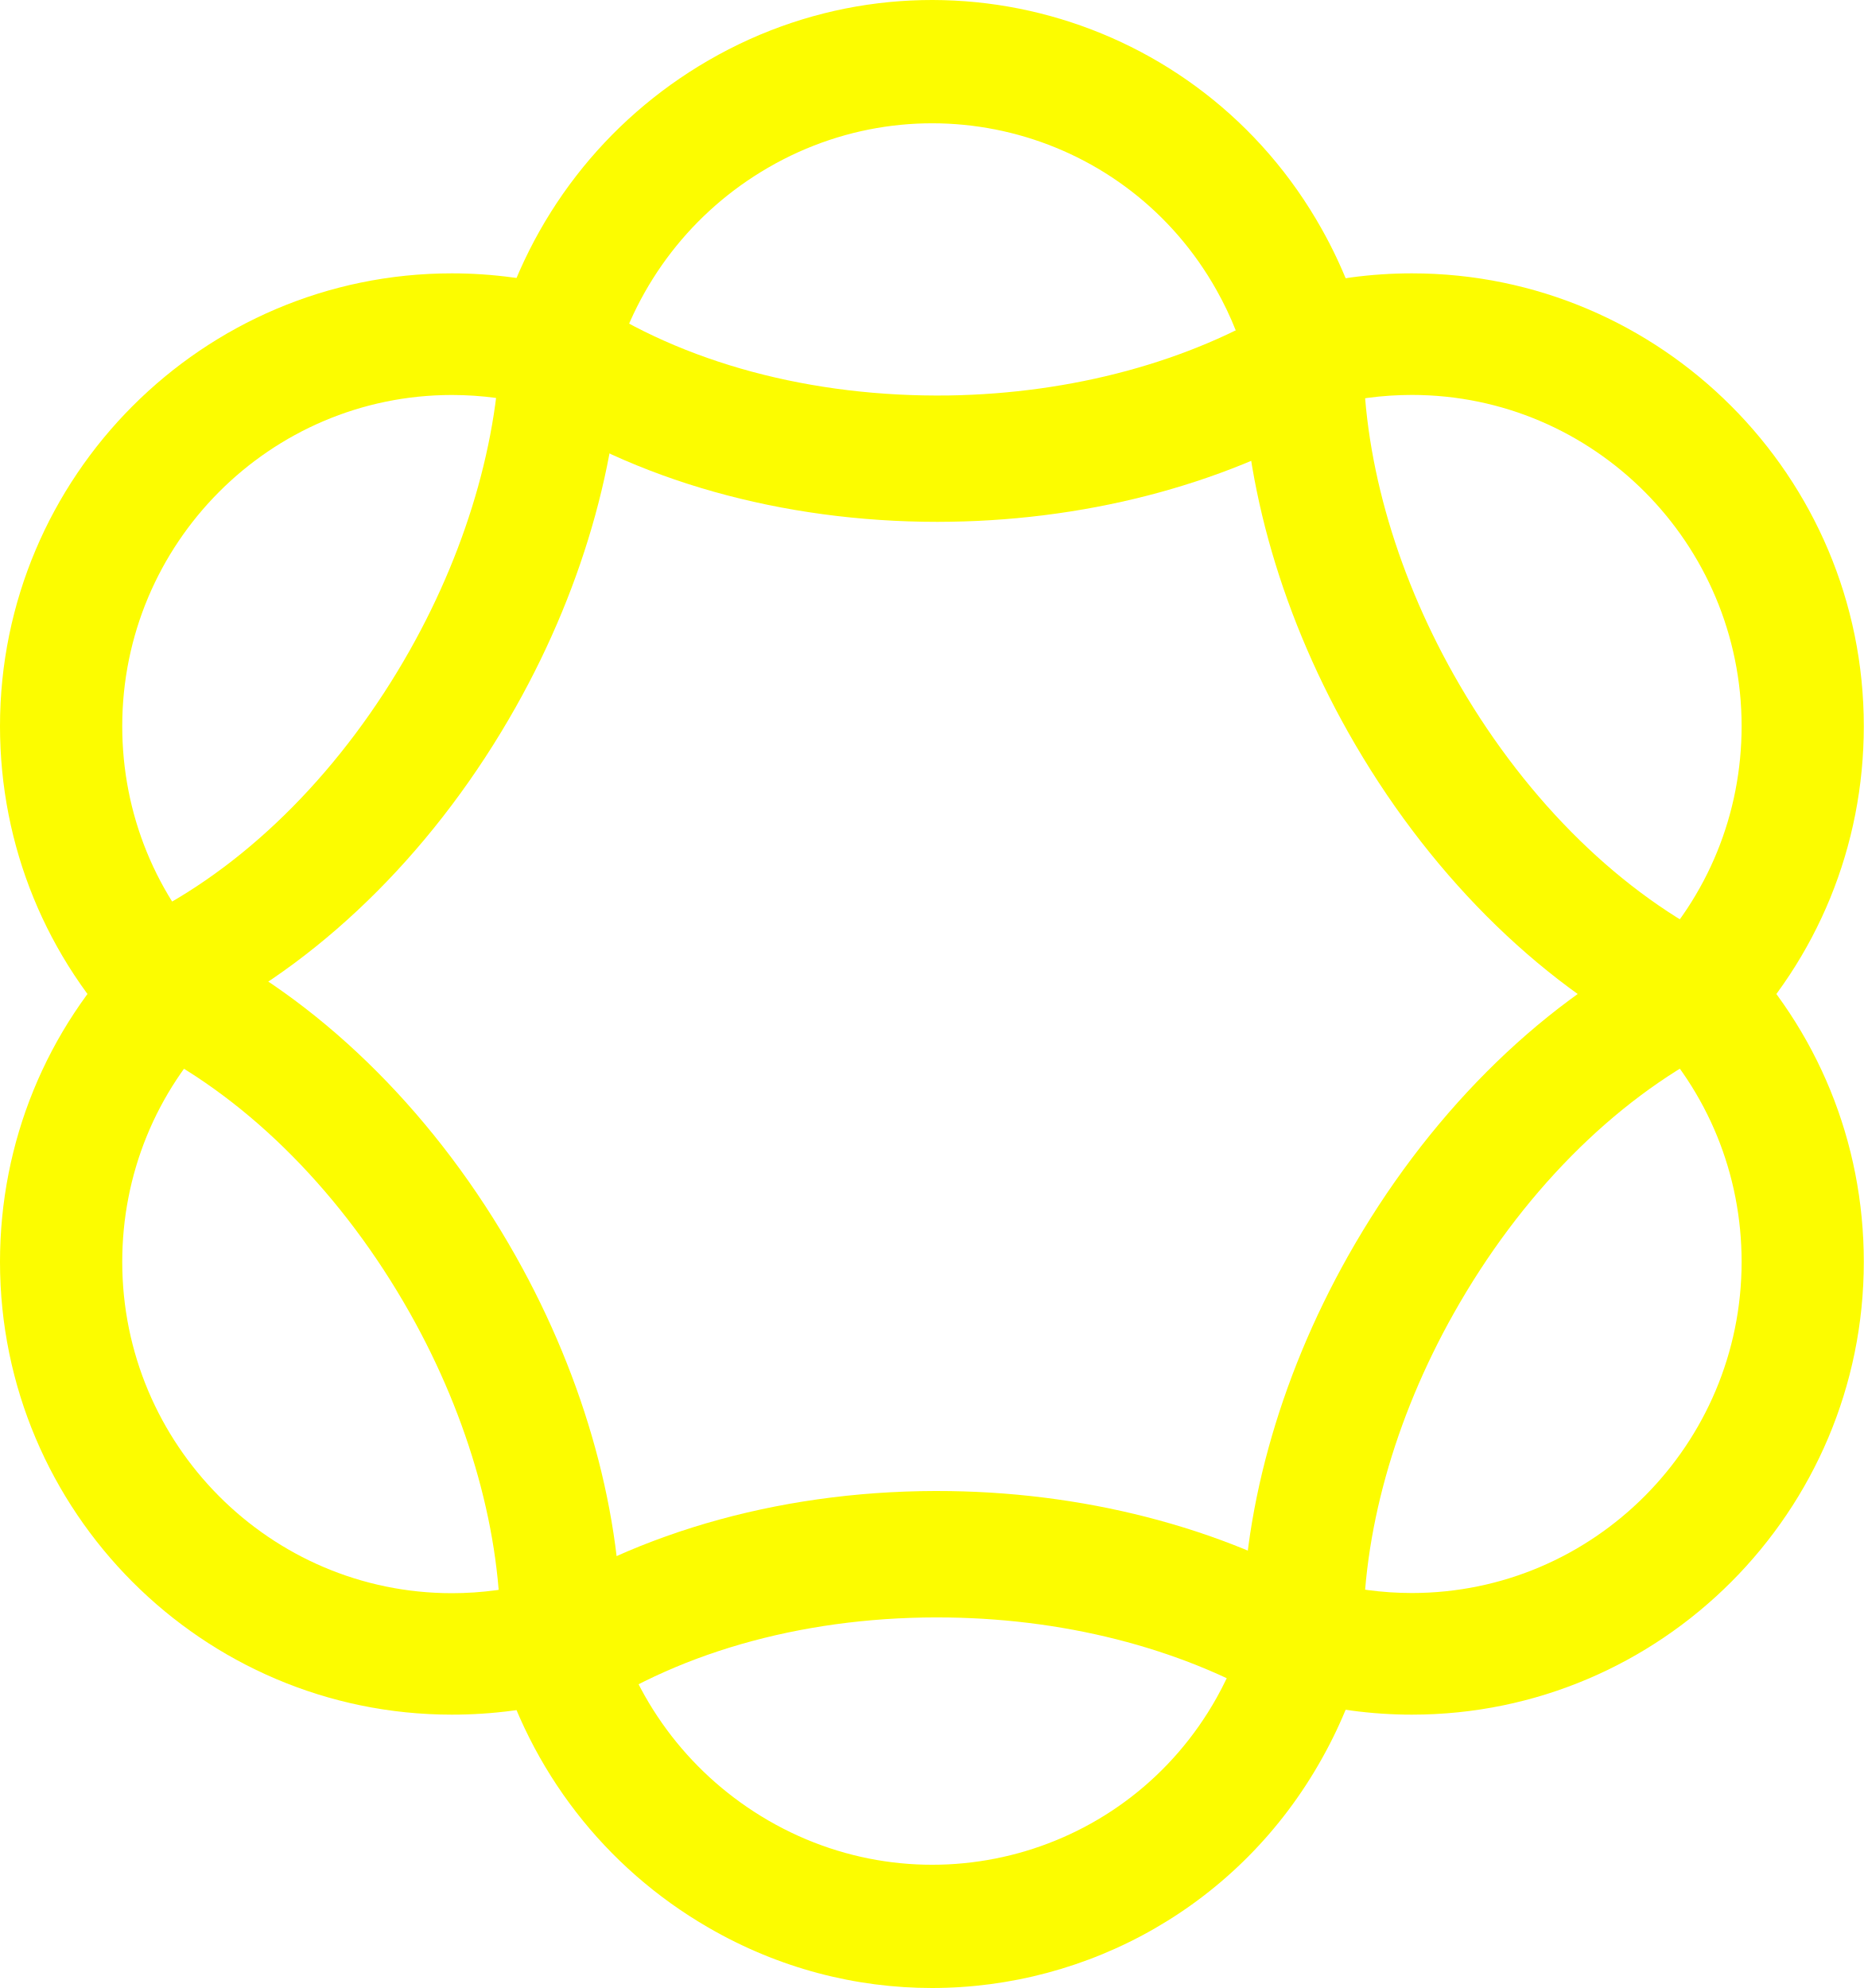
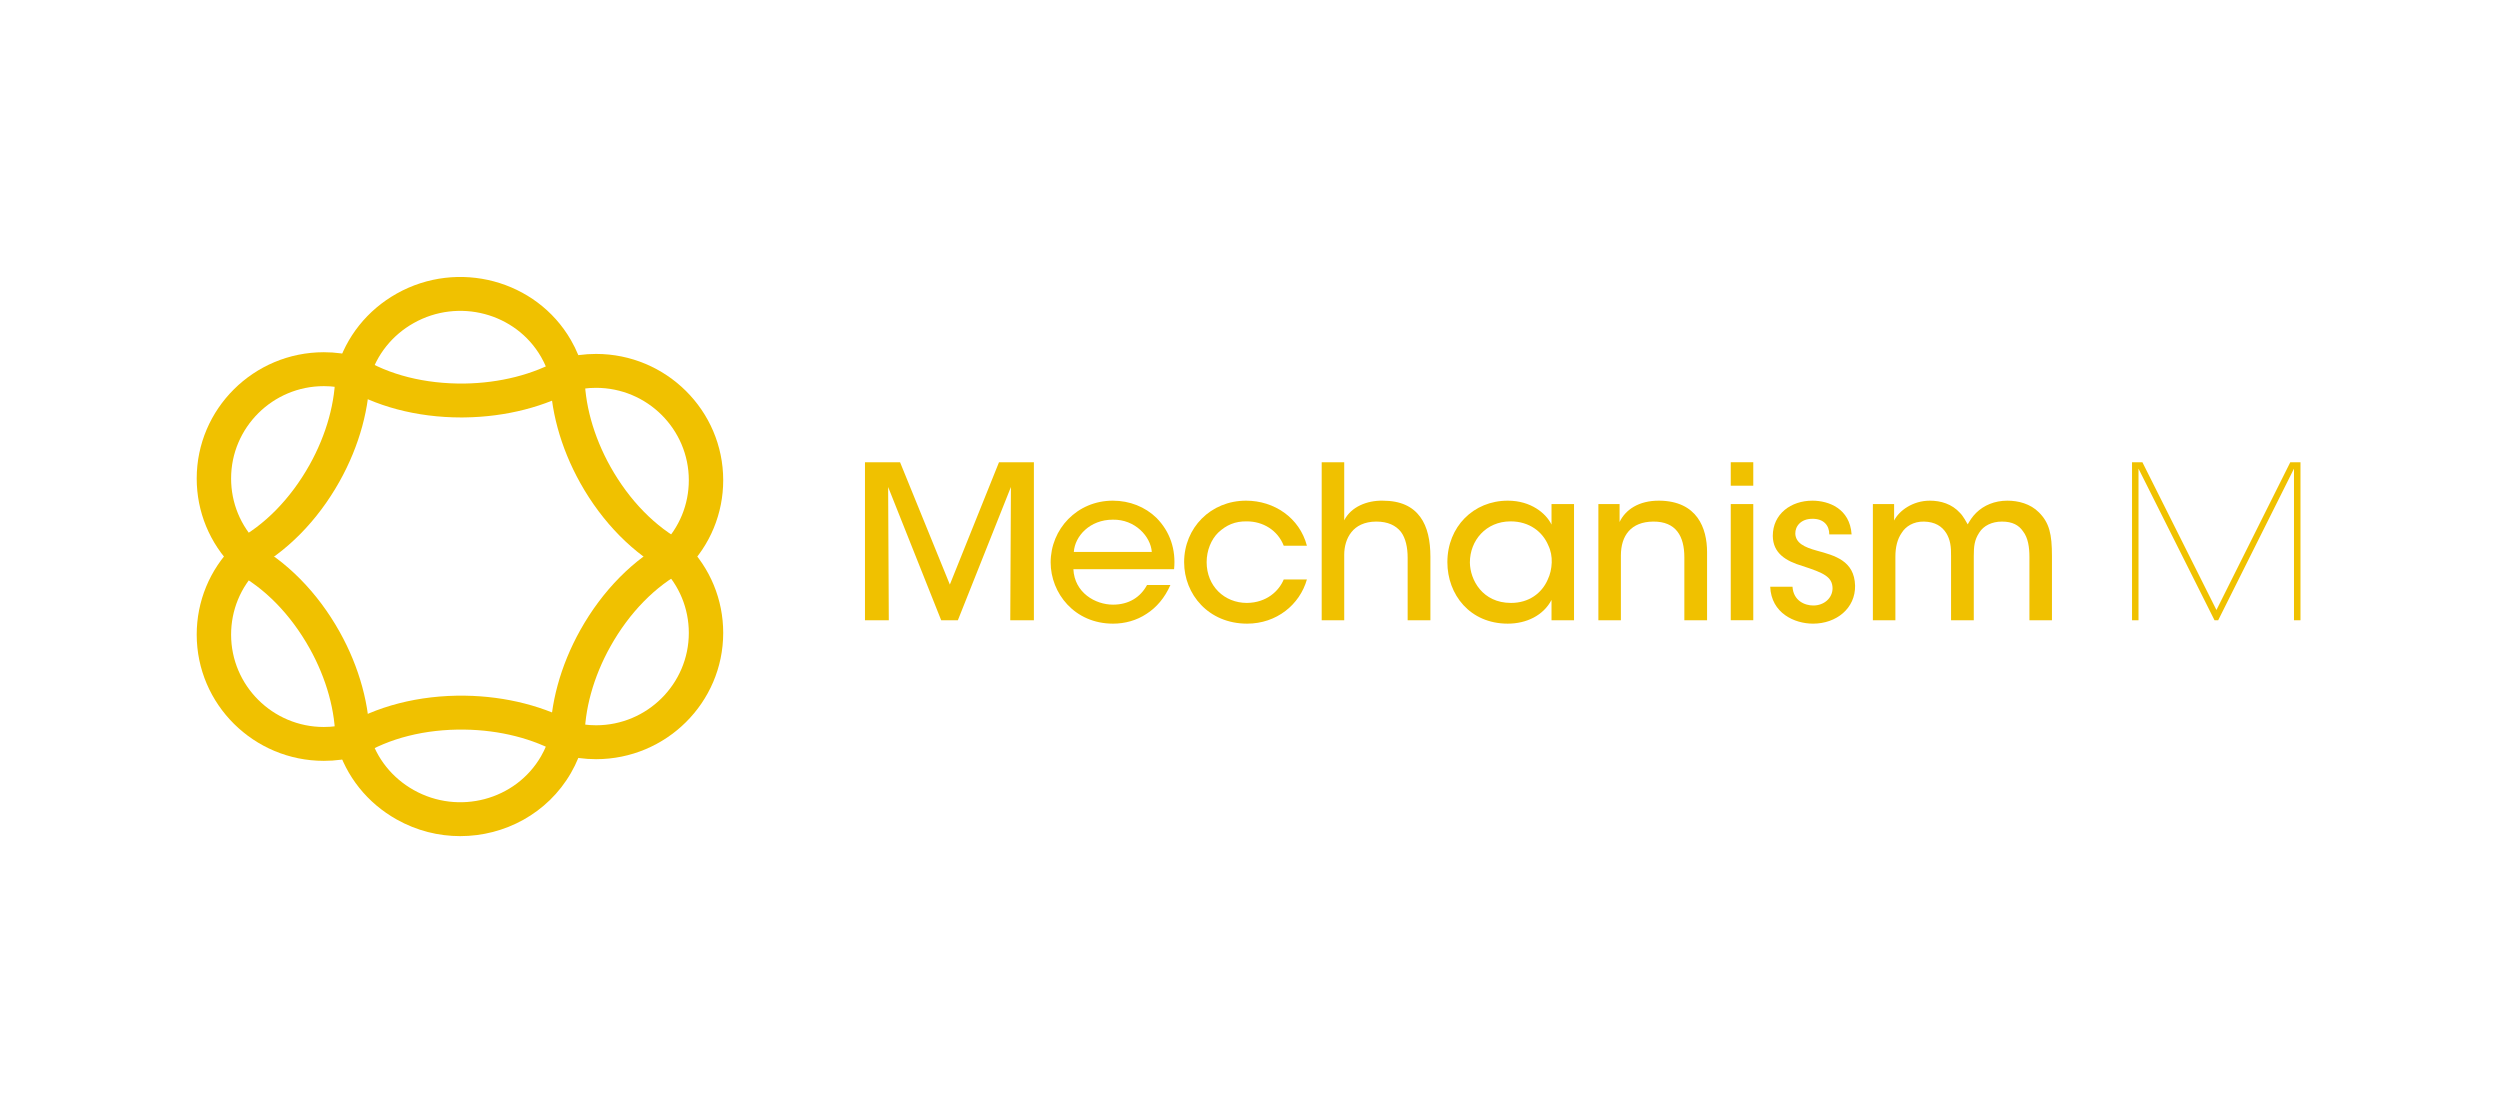
- <svg xmlns="http://www.w3.org/2000/svg" width="75px" height="80px" viewBox="0 0 75 80" version="1.1">
-   <defs />
-   <g id="Desktop" stroke="none" stroke-width="1" fill="none" fill-rule="evenodd" transform="translate(-738, -1508)">
-     <g id="mechanismm" transform="translate(738, 1508)" fill="#FCFC00">
-       <path d="M5.221,42 C1.857,38.57 0,34.035 0,29.222 C0,19.176 8.157,11 18.184,11 C19.819,11 21.438,11.221 23,11.647 L21.693,16.365 C20.557,16.054 19.377,15.895 18.184,15.895 C10.869,15.895 4.919,21.871 4.919,29.222 C4.919,32.748 6.275,36.072 8.741,38.58 L5.221,42" id="Fill-1" />
-       <path d="M69.779,42 L66.262,38.582 C68.725,36.072 70.083,32.749 70.083,29.221 C70.083,21.872 64.131,15.893 56.816,15.893 C55.625,15.893 54.445,16.049 53.309,16.363 L52,11.648 C53.562,11.218 55.181,11 56.816,11 C66.843,11 75,19.174 75,29.221 C75,34.032 73.146,38.572 69.779,42" id="Fill-2" />
-       <path d="M37.727,21 C31.454,21 25.532,19.331 21,16.277 L23.613,12 C27.479,14.603 32.652,15.991 38.18,15.914 C43.136,15.837 47.884,14.555 51.55,12.291 L54,16.678 C49.626,19.377 44.029,20.909 38.249,20.995 C38.076,20.997 37.9,21 37.727,21" id="Fill-3" />
-       <path d="M24.998,66 L20.136,65.938 C20.192,61.761 18.9,57.109 16.497,52.844 C13.816,48.088 10.088,44.313 6,42.214 L8.26,38 C13.183,40.526 17.621,44.983 20.754,50.549 C23.558,55.525 25.064,61.014 24.998,66" id="Fill-4" />
-       <path d="M50.002,66 C49.931,61.009 51.44,55.525 54.245,50.546 C57.379,44.98 61.82,40.526 66.742,38 L69,42.212 C64.913,44.308 61.184,48.083 58.505,52.842 C56.099,57.111 54.809,61.761 54.863,65.938 L50.002,66" id="Fill-5" />
-       <path d="M37.503,80 C34.446,80 31.346,79.216 28.502,77.566 C24.337,75.155 21.316,71.252 20,66.579 L24.685,65.208 C25.65,68.63 27.862,71.484 30.913,73.256 C37.277,76.946 45.372,74.728 48.961,68.315 C49.547,67.265 49.988,66.152 50.274,65 L55,66.217 C54.606,67.804 53.999,69.336 53.195,70.767 C49.888,76.688 43.79,80 37.503,80" id="Fill-6" />
-       <path d="M8.26,41 L6,36.788 C10.088,34.69 13.816,30.915 16.497,26.158 C18.9,21.891 20.192,17.242 20.136,13.065 L24.998,13 C25.064,17.986 23.558,23.478 20.754,28.454 C17.621,34.02 13.183,38.477 8.26,41" id="Fill-7" />
-       <path d="M66.742,42 C61.82,39.474 57.379,35.02 54.245,29.456 C51.44,24.478 49.931,18.989 50.002,14 L54.863,14.065 C54.809,18.239 56.099,22.891 58.505,27.161 C61.184,31.917 64.913,35.692 69,37.788 L66.742,42" id="Fill-8" />
-       <path d="M50.274,15 C49.988,13.848 49.547,12.73 48.961,11.688 C45.374,5.276 37.277,3.056 30.913,6.745 C27.862,8.512 25.65,11.373 24.685,14.792 L20,13.424 C21.316,8.752 24.337,4.848 28.502,2.433 C37.198,-2.609 48.278,0.44 53.195,9.231 C53.999,10.664 54.606,12.196 55,13.778 L50.274,15" id="Fill-9" />
-       <path d="M18.184,69 C8.157,69 0,60.83 0,50.78 C0,45.967 1.857,41.428 5.221,38 L8.741,41.42 C6.275,43.929 4.919,47.254 4.919,50.78 C4.919,58.13 10.869,64.112 18.184,64.112 C19.375,64.112 20.557,63.953 21.693,63.642 L23,68.36 C21.438,68.787 19.819,69 18.184,69" id="Fill-10" />
-       <path d="M56.816,69 C55.184,69 53.562,68.779 52,68.353 L53.309,63.635 C54.445,63.946 55.625,64.105 56.816,64.105 C64.131,64.105 70.083,58.124 70.083,50.778 C70.083,47.25 68.725,43.928 66.262,41.417 L69.779,38 C73.146,41.43 75,45.965 75,50.778 C75,60.824 66.843,69 56.816,69" id="Fill-11" />
-       <path d="M23.613,69 L21,64.72 C25.657,61.585 31.787,59.905 38.249,60.004 C44.029,60.09 49.626,61.622 54,64.324 L51.55,68.709 C47.884,66.445 43.136,65.163 38.18,65.091 C32.657,65.005 27.482,66.394 23.613,69" id="Fill-12" />
+ <svg xmlns="http://www.w3.org/2000/svg" width="180px" height="80px" viewBox="0 0 180 80" version="1.1">
+   <g id="mechanismm-yellow" stroke="none" stroke-width="1" fill="none" fill-rule="evenodd">
+     <g id="mechanismm-logo-no-border" transform="translate(14, 19)" fill="#F0C100">
+       <path d="M2.791,21.826 C1.097,20.114 0.163,17.852 0.163,15.451 C0.163,10.439 4.269,6.36 9.317,6.36 C10.14,6.36 10.955,6.471 11.742,6.683 L11.084,9.037 C10.512,8.882 9.918,8.802 9.317,8.802 C5.634,8.802 2.639,11.784 2.639,15.451 C2.639,17.21 3.321,18.868 4.563,20.119 L2.791,21.826" id="Fill-1" />
+       <path d="M35.442,21.947 L33.671,20.242 C34.911,18.99 35.595,17.333 35.595,15.573 C35.595,11.907 32.599,8.924 28.916,8.924 C28.317,8.924 27.723,9.002 27.151,9.159 L26.491,6.806 C27.278,6.592 28.093,6.483 28.916,6.483 C33.964,6.483 38.071,10.561 38.071,15.573 C38.071,17.972 37.137,20.237 35.442,21.947" id="Fill-2" />
+       <path d="M19.215,11.057 C16.007,11.057 12.978,10.256 10.66,8.789 L11.996,6.736 C13.974,7.986 16.619,8.652 19.447,8.615 C21.982,8.578 24.41,7.963 26.285,6.876 L27.538,8.982 C25.301,10.278 22.438,11.013 19.482,11.054 C19.393,11.056 19.304,11.057 19.215,11.057" id="Fill-3" />
+       <path d="M12.615,34.422 L10.14,34.39 C10.169,32.247 9.511,29.86 8.287,27.672 C6.923,25.231 5.024,23.294 2.943,22.218 L4.094,20.055 C6.6,21.351 8.86,23.638 10.455,26.494 C11.882,29.047 12.649,31.863 12.615,34.422" id="Fill-4" />
+       <path d="M25.619,34.301 C25.583,31.74 26.351,28.927 27.778,26.372 C29.373,23.516 31.634,21.231 34.139,19.935 L35.288,22.096 C33.209,23.171 31.311,25.108 29.947,27.55 C28.722,29.741 28.066,32.126 28.093,34.269 L25.619,34.301" id="Fill-5" />
+       <path d="M19.135,41.201 C17.582,41.201 16.008,40.816 14.564,40.004 C12.449,38.819 10.915,36.898 10.247,34.6 L12.626,33.926 C13.116,35.609 14.239,37.013 15.789,37.884 C19.02,39.699 23.131,38.608 24.953,35.454 C25.251,34.937 25.475,34.39 25.62,33.823 L28.02,34.422 C27.82,35.203 27.512,35.956 27.104,36.66 C25.424,39.572 22.328,41.201 19.135,41.201" id="Fill-6" />
+       <path d="M4.094,22.087 L2.943,19.926 C5.024,18.849 6.923,16.912 8.287,14.472 C9.511,12.282 10.169,9.897 10.14,7.754 L12.615,7.72 C12.649,10.279 11.882,13.096 10.455,15.65 C8.86,18.506 6.6,20.792 4.094,22.087" id="Fill-7" />
+       <path d="M34.139,22.209 C31.634,20.913 29.373,18.627 27.778,15.773 C26.351,13.218 25.583,10.402 25.619,7.842 L28.093,7.875 C28.066,10.017 28.722,12.404 29.947,14.595 C31.311,17.035 33.209,18.972 35.288,20.048 L34.139,22.209" id="Fill-8" />
+       <path d="M25.62,8.32 C25.475,7.754 25.251,7.204 24.953,6.691 C23.132,3.537 19.02,2.444 15.789,4.259 C14.239,5.129 13.116,6.536 12.626,8.218 L10.247,7.545 C10.915,5.246 12.449,3.326 14.564,2.138 C18.98,-0.342 24.606,1.157 27.104,5.482 C27.512,6.187 27.82,6.941 28.02,7.719 L25.62,8.32" id="Fill-9" />
+       <path d="M9.317,35.781 C4.269,35.781 0.163,31.706 0.163,26.693 C0.163,24.292 1.097,22.028 2.791,20.318 L4.563,22.024 C3.321,23.275 2.639,24.934 2.639,26.693 C2.639,30.359 5.634,33.343 9.317,33.343 C9.916,33.343 10.512,33.263 11.084,33.108 L11.742,35.462 C10.955,35.674 10.14,35.781 9.317,35.781" id="Fill-10" />
+       <path d="M28.916,35.661 C28.094,35.661 27.278,35.551 26.491,35.338 L27.151,32.985 C27.723,33.14 28.317,33.22 28.916,33.22 C32.599,33.22 35.595,30.236 35.595,26.571 C35.595,24.811 34.911,23.153 33.671,21.901 L35.442,20.196 C37.137,21.908 38.071,24.17 38.071,26.571 C38.071,31.583 33.964,35.661 28.916,35.661" id="Fill-11" />
+       <path d="M11.996,35.408 L10.66,33.353 C13.042,31.848 16.177,31.042 19.482,31.089 C22.438,31.13 25.301,31.866 27.538,33.163 L26.285,35.268 C24.41,34.181 21.982,33.566 19.447,33.531 C16.622,33.49 13.975,34.157 11.996,35.408" id="Fill-12" />
+       <polyline id="Fill-13" points="48.278 25.657 48.278 14.281 50.804 14.281 54.389 23.089 57.928 14.281 60.44 14.281 60.44 25.657 58.739 25.657 58.786 16.064 54.967 25.657 53.765 25.657 49.946 16.064 49.993 25.657 48.278 25.657" />
+       <path d="M63.284,21.982 C63.362,23.674 64.86,24.535 66.138,24.535 C67.276,24.535 68.117,23.997 68.585,23.12 L70.269,23.12 C69.863,24.043 69.272,24.734 68.554,25.195 C67.837,25.672 66.996,25.903 66.138,25.903 C63.362,25.903 61.647,23.705 61.647,21.491 C61.647,19.091 63.549,17.048 66.122,17.048 C67.337,17.048 68.445,17.494 69.255,18.277 C70.253,19.277 70.674,20.583 70.534,21.982 L63.284,21.982 L63.284,21.982 Z M68.929,20.737 C68.851,19.631 67.727,18.385 66.122,18.416 C64.47,18.416 63.393,19.599 63.315,20.737 L68.929,20.737 L68.929,20.737 Z" id="Fill-14" />
+       <path d="M80.097,22.722 C79.582,24.535 77.914,25.903 75.793,25.903 C73.018,25.903 71.257,23.796 71.257,21.476 C71.257,18.999 73.174,17.048 75.716,17.048 C77.743,17.048 79.567,18.277 80.097,20.291 L78.429,20.291 C77.992,19.17 76.931,18.539 75.778,18.539 C74.92,18.524 74.296,18.8 73.704,19.354 C73.206,19.845 72.878,20.63 72.878,21.476 C72.878,23.197 74.156,24.411 75.778,24.411 C77.197,24.396 78.085,23.551 78.429,22.722 L80.097,22.722" id="Fill-15" />
+       <path d="M81.162,14.281 L82.784,14.281 L82.784,18.462 C83.282,17.479 84.435,17.032 85.543,17.048 C86.867,17.048 87.71,17.479 88.256,18.216 C88.786,18.938 88.989,19.939 88.989,21.091 L88.989,25.657 L87.351,25.657 L87.351,21.168 C87.351,20.414 87.21,19.753 86.867,19.293 C86.494,18.83 85.933,18.554 85.09,18.554 C84.234,18.554 83.641,18.877 83.297,19.322 C82.939,19.769 82.784,20.368 82.784,20.937 L82.784,25.657 L81.162,25.657 L81.162,14.281" id="Fill-16" />
+       <path d="M99.33,25.657 L97.709,25.657 L97.709,24.197 C97.117,25.318 95.9,25.903 94.559,25.903 C91.832,25.903 90.211,23.811 90.211,21.476 C90.211,18.923 92.097,17.048 94.559,17.048 C96.243,17.048 97.319,17.97 97.709,18.77 L97.709,17.293 L99.33,17.293 L99.33,25.657 L99.33,25.657 Z M91.832,21.505 C91.846,22.751 92.736,24.411 94.793,24.411 C96.088,24.411 97.007,23.705 97.428,22.751 C97.616,22.366 97.709,21.936 97.725,21.505 C97.74,21.074 97.662,20.645 97.475,20.262 C97.07,19.293 96.119,18.539 94.763,18.539 C92.985,18.539 91.832,19.922 91.832,21.491 L91.832,21.505 L91.832,21.505 Z" id="Fill-17" />
+       <path d="M101.083,17.293 L102.61,17.293 L102.61,18.585 C103.016,17.724 103.968,17.032 105.479,17.048 C108.192,17.078 108.909,19.016 108.909,20.753 L108.909,25.657 L107.273,25.657 L107.273,21.121 C107.273,19.616 106.681,18.539 105.027,18.554 C103.436,18.57 102.704,19.554 102.704,20.999 L102.704,25.657 L101.083,25.657 L101.083,17.293" id="Fill-18" />
+       <path d="M110.614,14.281 L112.236,14.281 L112.236,15.971 L110.614,15.971 L110.614,14.281 Z M110.614,17.293 L112.236,17.293 L112.236,25.656 L110.614,25.656 L110.614,17.293 Z" id="Fill-19" />
+       <path d="M117.71,19.476 C117.71,18.83 117.304,18.339 116.479,18.354 C115.683,18.354 115.246,18.877 115.262,19.43 C115.294,20.091 115.901,20.399 116.806,20.645 C118.1,20.999 119.519,21.368 119.566,23.166 C119.596,24.795 118.223,25.903 116.541,25.903 C115.2,25.903 113.532,25.149 113.455,23.243 L115.06,23.243 C115.123,24.258 115.948,24.596 116.557,24.596 C117.337,24.596 117.944,24.058 117.944,23.351 C117.928,22.52 117.29,22.245 115.777,21.752 C114.592,21.397 113.656,20.845 113.641,19.584 C113.641,18.001 114.951,17.048 116.493,17.048 C117.664,17.048 119.192,17.616 119.315,19.476 L117.71,19.476" id="Fill-20" />
+       <path d="M120.847,17.293 L122.376,17.293 L122.376,18.477 C122.733,17.77 123.716,17.048 124.947,17.048 C125.727,17.048 126.538,17.278 127.13,17.939 C127.348,18.154 127.583,18.6 127.676,18.754 C127.816,18.507 127.988,18.216 128.284,17.924 C128.83,17.385 129.609,17.048 130.529,17.048 C131.309,17.048 132.183,17.264 132.805,17.893 C133.553,18.647 133.741,19.446 133.741,21.045 L133.741,25.657 L132.119,25.657 L132.119,21.106 C132.119,20.414 132.027,19.723 131.652,19.247 C131.356,18.816 130.904,18.554 130.139,18.554 C129.423,18.554 128.814,18.847 128.502,19.354 C128.159,19.876 128.112,20.337 128.112,21.045 L128.112,25.657 L126.476,25.657 L126.476,21.045 C126.491,20.353 126.413,19.845 126.131,19.384 C125.82,18.891 125.321,18.57 124.527,18.554 C123.763,18.539 123.202,18.908 122.921,19.368 C122.609,19.814 122.468,20.399 122.468,21.074 L122.468,25.657 L120.847,25.657 L120.847,17.293" id="Fill-21" />
+       <polyline id="Fill-22" points="139.506 25.657 139.506 14.281 140.253 14.281 145.584 24.919 150.901 14.281 151.635 14.281 151.635 25.657 151.167 25.657 151.167 14.742 145.71 25.657 145.445 25.657 139.972 14.742 139.972 25.657 139.506 25.657" />
    </g>
  </g>
</svg>
